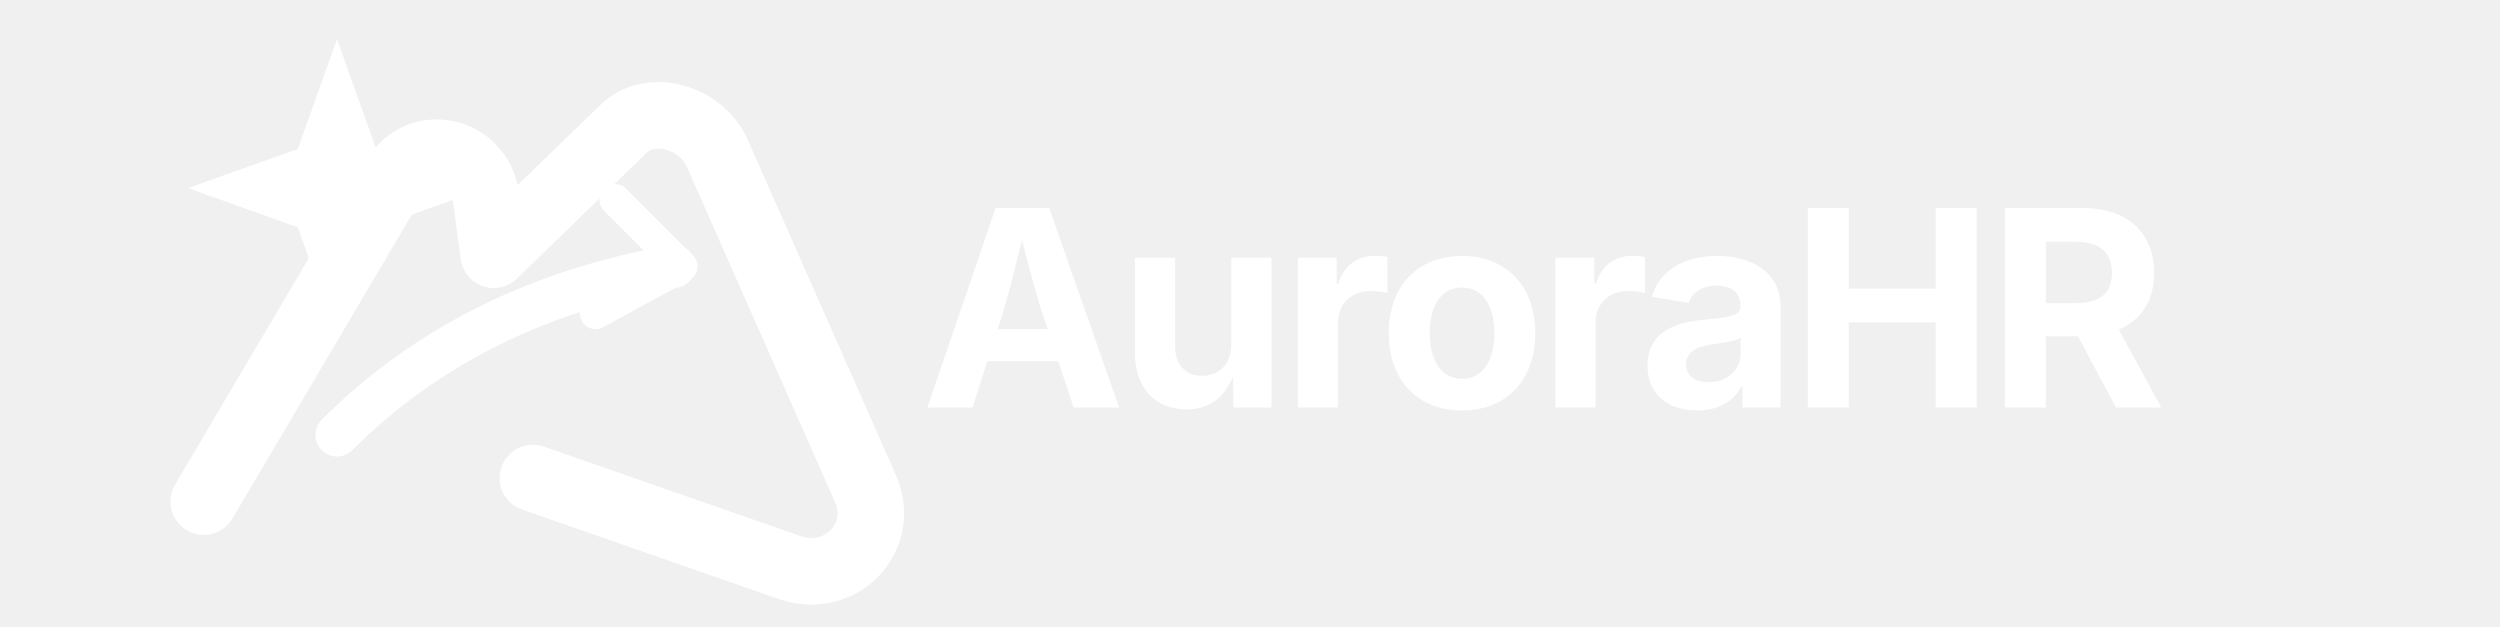
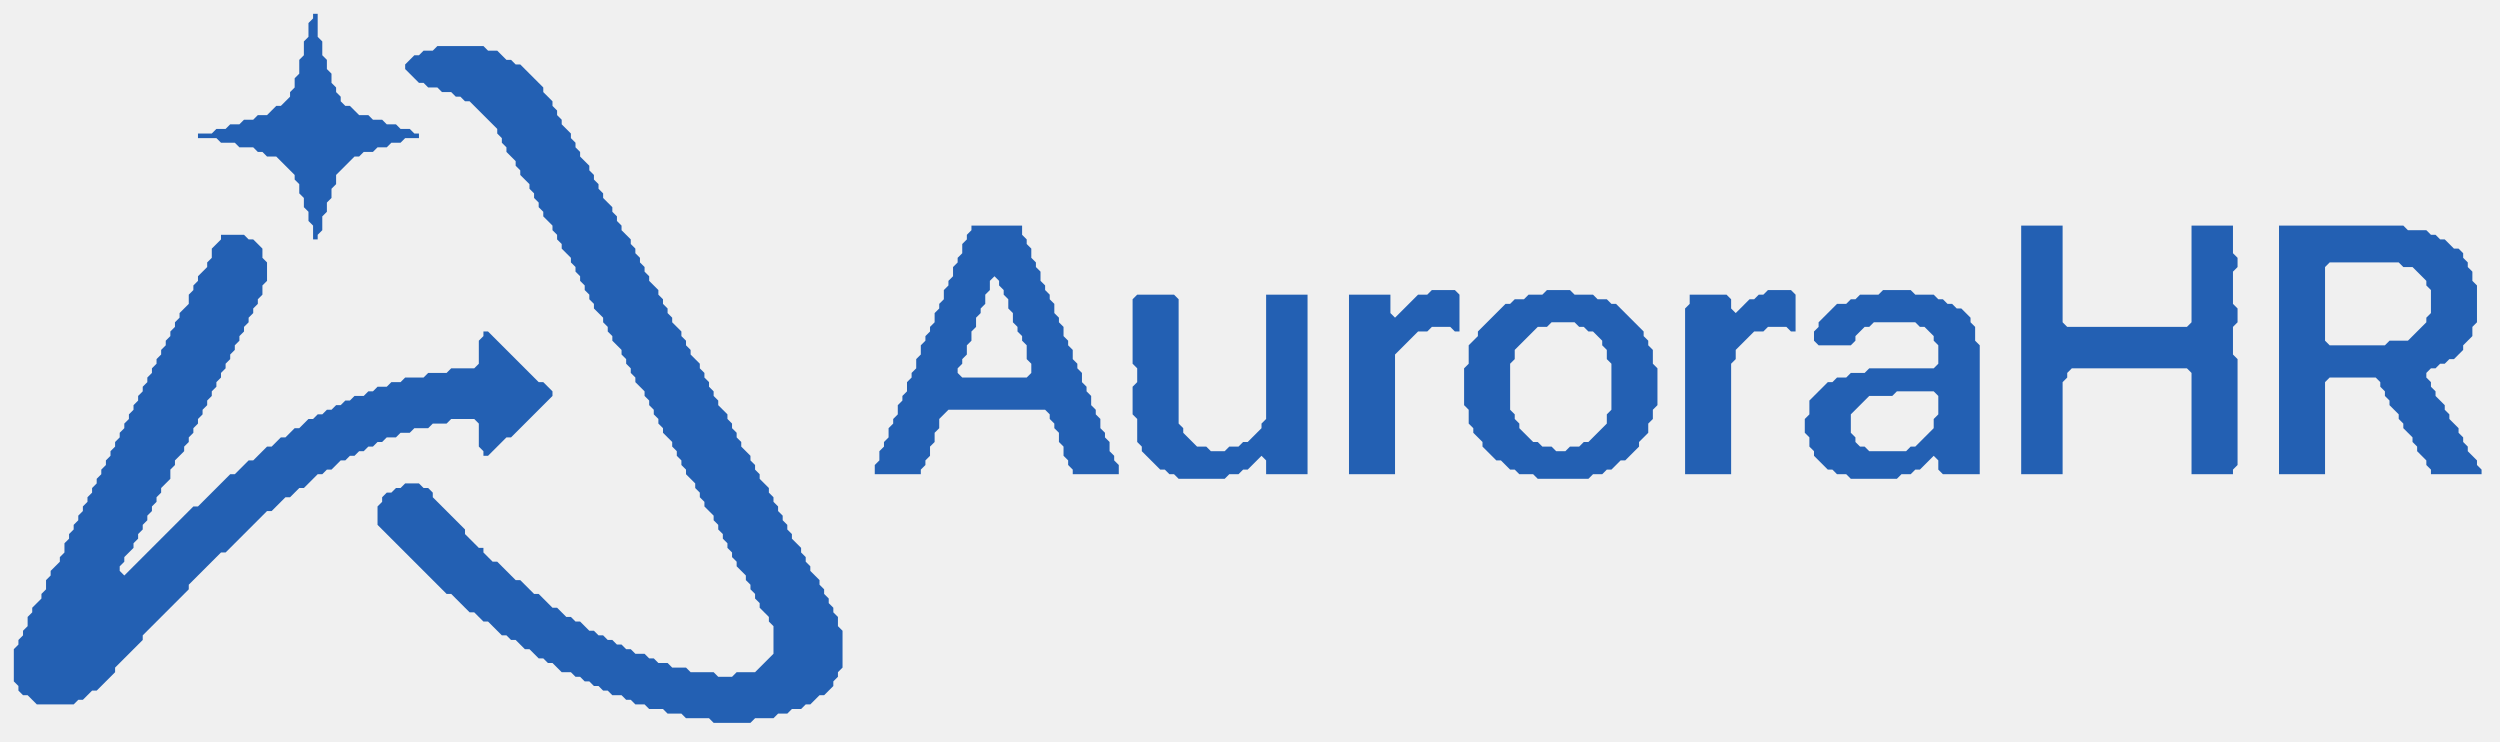
- <svg xmlns="http://www.w3.org/2000/svg" viewBox="0 0 638 160" role="img" aria-labelledby="title">
-   <g fill="none" stroke="#FFFFFF" stroke-linecap="round" stroke-linejoin="round">
-     <path d="M52 128 101 45c6-10 21-7 23 5l2 15 33-32c7-7 20-3 24 6l38 86c5 12-6 24-19 20l-66-23" stroke-width="17" />
-     <path d="M86 111c23-23 52-37 86-43" stroke-width="11" />
-     <path d="m157 51 17 17-22 12" stroke-width="8" />
+ <svg xmlns="http://www.w3.org/2000/svg" width="543" height="161" viewBox="45 15 543 161" fill="none">
+   <g fill="#2360B3" fill-rule="evenodd">
+     <path d="M 292.0 79.0 L 291.0 80.0 L 291.0 81.0 L 291.0 82.0 L 291.0 83.0 L 291.0 84.0 L 291.0 85.0 L 291.0 86.0 L 291.0 87.0 L 291.0 88.0 L 291.0 89.0 L 291.0 90.0 L 291.0 91.0 L 291.0 92.0 L 291.0 93.0 L 291.0 94.0 L 292.0 95.0 L 292.0 96.0 L 292.0 97.0 L 292.0 98.0 L 291.0 99.0 L 291.0 100.0 L 291.0 101.0 L 291.0 102.0 L 291.0 103.0 L 291.0 104.0 L 291.0 105.0 L 292.0 106.0 L 292.0 107.0 L 292.0 108.0 L 292.0 109.0 L 292.0 110.0 L 292.0 111.0 L 293.0 112.0 L 293.0 113.0 L 294.0 114.0 L 295.0 115.0 L 296.0 116.0 L 297.0 117.0 L 298.0 117.0 L 299.0 118.0 L 300.0 118.0 L 301.0 119.0 L 302.0 119.0 L 303.0 119.0 L 304.0 119.0 L 305.0 119.0 L 306.0 119.0 L 307.0 119.0 L 308.0 119.0 L 309.0 119.0 L 310.0 119.0 L 311.0 119.0 L 312.0 118.0 L 313.0 118.0 L 314.0 118.0 L 315.0 117.0 L 316.0 117.0 L 317.0 116.0 L 318.0 115.0 L 319.0 114.0 L 320.0 115.0 L 320.0 116.0 L 320.0 117.0 L 320.0 118.0 L 321.0 118.0 L 322.0 118.0 L 323.0 118.0 L 324.0 118.0 L 325.0 118.0 L 326.0 118.0 L 327.0 118.0 L 328.0 118.0 L 329.0 118.0 L 329.0 117.0 L 329.0 116.0 L 329.0 115.0 L 329.0 114.0 L 329.0 113.0 L 329.0 112.0 L 329.0 111.0 L 329.0 110.0 L 329.0 109.0 L 329.0 108.0 L 329.0 107.0 L 329.0 106.0 L 329.0 105.0 L 329.0 104.0 L 329.0 103.0 L 329.0 102.0 L 329.0 101.0 L 329.0 100.0 L 329.0 99.0 L 329.0 98.0 L 329.0 97.0 L 329.0 96.0 L 329.0 95.0 L 329.0 94.0 L 329.0 93.0 L 329.0 92.0 L 329.0 91.0 L 329.0 90.0 L 329.0 89.0 L 329.0 88.0 L 329.0 87.0 L 329.0 86.0 L 329.0 85.0 L 329.0 84.0 L 329.0 83.0 L 329.0 82.0 L 329.0 81.0 L 329.0 80.0 L 329.0 79.0 L 328.0 79.0 L 327.0 79.0 L 326.0 79.0 L 325.0 79.0 L 324.0 79.0 L 323.0 79.0 L 322.0 79.0 L 321.0 79.0 L 320.0 79.0 L 320.0 80.0 L 320.0 81.0 L 320.0 82.0 L 320.0 83.0 L 320.0 84.0 L 320.0 85.0 L 320.0 86.0 L 320.0 87.0 L 320.0 88.0 L 320.0 89.0 L 320.0 90.0 L 320.0 91.0 L 320.0 92.0 L 320.0 93.0 L 320.0 94.0 L 320.0 95.0 L 320.0 96.0 L 320.0 97.0 L 320.0 98.0 L 320.0 99.0 L 320.0 100.0 L 320.0 101.0 L 320.0 102.0 L 320.0 103.0 L 320.0 104.0 L 320.0 105.0 L 320.0 106.0 L 319.0 107.0 L 319.0 108.0 L 318.0 109.0 L 317.0 110.0 L 316.0 111.0 L 315.0 111.0 L 314.0 112.0 L 313.0 112.0 L 312.0 112.0 L 311.0 113.0 L 310.0 113.0 L 309.0 113.0 L 308.0 113.0 L 307.0 112.0 L 306.0 112.0 L 305.0 112.0 L 304.0 111.0 L 303.0 110.0 L 302.0 109.0 L 302.0 108.0 L 301.0 107.0 L 301.0 106.0 L 301.0 105.0 L 301.0 104.0 L 301.0 103.0 L 301.0 102.0 L 301.0 101.0 L 301.0 100.0 L 301.0 99.0 L 301.0 98.0 L 301.0 97.0 L 301.0 96.0 L 301.0 95.0 L 301.0 94.0 L 301.0 93.0 L 301.0 92.0 L 301.0 91.0 L 301.0 90.0 L 301.0 89.0 L 301.0 88.0 L 301.0 87.0 L 301.0 86.0 L 301.0 85.0 L 301.0 84.0 L 301.0 83.0 L 301.0 82.0 L 301.0 81.0 L 301.0 80.0 L 300.0 79.0 L 299.0 79.0 L 298.0 79.0 L 297.0 79.0 L 296.0 79.0 L 295.0 79.0 L 294.0 79.0 L 293.0 79.0 Z" />
+     <path d="M 454.0 78.0 L 453.0 79.0 L 452.0 79.0 L 451.0 79.0 L 450.0 79.0 L 449.0 79.0 L 448.0 80.0 L 447.0 80.0 L 446.0 81.0 L 445.0 81.0 L 444.0 81.0 L 443.0 82.0 L 442.0 83.0 L 441.0 84.0 L 440.0 85.0 L 440.0 86.0 L 439.0 87.0 L 439.0 88.0 L 439.0 89.0 L 440.0 90.0 L 441.0 90.0 L 442.0 90.0 L 443.0 90.0 L 444.0 90.0 L 445.0 90.0 L 446.0 90.0 L 447.0 90.0 L 448.0 89.0 L 448.0 88.0 L 449.0 87.0 L 450.0 86.0 L 451.0 86.0 L 452.0 85.0 L 453.0 85.0 L 454.0 85.0 L 455.0 85.0 L 456.0 85.0 L 457.0 85.0 L 458.0 85.0 L 459.0 85.0 L 460.0 85.0 L 461.0 85.0 L 462.0 86.0 L 463.0 86.0 L 464.0 87.0 L 465.0 88.0 L 465.0 89.0 L 466.0 90.0 L 466.0 91.0 L 466.0 92.0 L 466.0 93.0 L 466.0 94.0 L 465.0 95.0 L 464.0 95.0 L 463.0 95.0 L 462.0 95.0 L 461.0 95.0 L 460.0 95.0 L 459.0 95.0 L 458.0 95.0 L 457.0 95.0 L 456.0 95.0 L 455.0 95.0 L 454.0 95.0 L 453.0 95.0 L 452.0 95.0 L 451.0 95.0 L 450.0 96.0 L 449.0 96.0 L 448.0 96.0 L 447.0 96.0 L 446.0 97.0 L 445.0 97.0 L 444.0 97.0 L 443.0 98.0 L 442.0 98.0 L 441.0 99.0 L 440.0 100.0 L 439.0 101.0 L 438.0 102.0 L 438.0 103.0 L 438.0 104.0 L 438.0 105.0 L 437.0 106.0 L 437.0 107.0 L 437.0 108.0 L 437.0 109.0 L 438.0 110.0 L 438.0 111.0 L 438.0 112.0 L 439.0 113.0 L 439.0 114.0 L 440.0 115.0 L 441.0 116.0 L 442.0 117.0 L 443.0 117.0 L 444.0 118.0 L 445.0 118.0 L 446.0 118.0 L 447.0 119.0 L 448.0 119.0 L 449.0 119.0 L 450.0 119.0 L 451.0 119.0 L 452.0 119.0 L 453.0 119.0 L 454.0 119.0 L 455.0 119.0 L 456.0 119.0 L 457.0 119.0 L 458.0 118.0 L 459.0 118.0 L 460.0 118.0 L 461.0 117.0 L 462.0 117.0 L 463.0 116.0 L 464.0 115.0 L 465.0 114.0 L 466.0 115.0 L 466.0 116.0 L 466.0 117.0 L 467.0 118.0 L 468.0 118.0 L 469.0 118.0 L 470.0 118.0 L 471.0 118.0 L 472.0 118.0 L 473.0 118.0 L 474.0 118.0 L 475.0 118.0 L 475.0 117.0 L 475.0 116.0 L 475.0 115.0 L 475.0 114.0 L 475.0 113.0 L 475.0 112.0 L 475.0 111.0 L 475.0 110.0 L 475.0 109.0 L 475.0 108.0 L 475.0 107.0 L 475.0 106.0 L 475.0 105.0 L 475.0 104.0 L 475.0 103.0 L 475.0 102.0 L 475.0 101.0 L 475.0 100.0 L 475.0 99.0 L 475.0 98.0 L 475.0 97.0 L 475.0 96.0 L 475.0 95.0 L 475.0 94.0 L 475.0 93.0 L 475.0 92.0 L 475.0 91.0 L 475.0 90.0 L 474.0 89.0 L 474.0 88.0 L 474.0 87.0 L 474.0 86.0 L 473.0 85.0 L 473.0 84.0 L 472.0 83.0 L 471.0 82.0 L 470.0 82.0 L 469.0 81.0 L 468.0 81.0 L 467.0 80.0 L 466.0 80.0 L 465.0 79.0 L 464.0 79.0 L 463.0 79.0 L 462.0 79.0 L 461.0 79.0 L 460.0 78.0 L 459.0 78.0 L 458.0 78.0 L 457.0 78.0 L 456.0 78.0 L 455.0 78.0 Z M 456.0 101.0 L 457.0 100.0 L 458.0 100.0 L 459.0 100.0 L 460.0 100.0 L 461.0 100.0 L 462.0 100.0 L 463.0 100.0 L 464.0 100.0 L 465.0 100.0 L 466.0 101.0 L 466.0 102.0 L 466.0 103.0 L 466.0 104.0 L 466.0 105.0 L 465.0 106.0 L 465.0 107.0 L 465.0 108.0 L 464.0 109.0 L 463.0 110.0 L 462.0 111.0 L 461.0 112.0 L 460.0 112.0 L 459.0 113.0 L 458.0 113.0 L 457.0 113.0 L 456.0 113.0 L 455.0 113.0 L 454.0 113.0 L 453.0 113.0 L 452.0 113.0 L 451.0 113.0 L 450.0 112.0 L 449.0 112.0 L 448.0 111.0 L 448.0 110.0 L 447.0 109.0 L 447.0 108.0 L 447.0 107.0 L 447.0 106.0 L 447.0 105.0 L 448.0 104.0 L 449.0 103.0 L 450.0 102.0 L 451.0 101.0 L 452.0 101.0 L 453.0 101.0 L 454.0 101.0 L 455.0 101.0 Z" />
+     <path d="M 429.0 78.0 L 428.0 79.0 L 427.0 79.0 L 426.0 80.0 L 425.0 80.0 L 424.0 81.0 L 423.0 82.0 L 422.0 83.0 L 421.0 82.0 L 421.0 81.0 L 421.0 80.0 L 420.0 79.0 L 419.0 79.0 L 418.0 79.0 L 417.0 79.0 L 416.0 79.0 L 415.0 79.0 L 414.0 79.0 L 413.0 79.0 L 412.0 79.0 L 412.0 80.0 L 412.0 81.0 L 411.0 82.0 L 411.0 83.0 L 411.0 84.0 L 411.0 85.0 L 411.0 86.0 L 411.0 87.0 L 411.0 88.0 L 411.0 89.0 L 411.0 90.0 L 411.0 91.0 L 411.0 92.0 L 411.0 93.0 L 411.0 94.0 L 411.0 95.0 L 411.0 96.0 L 411.0 97.0 L 411.0 98.0 L 411.0 99.0 L 411.0 100.0 L 411.0 101.0 L 411.0 102.0 L 411.0 103.0 L 411.0 104.0 L 411.0 105.0 L 411.0 106.0 L 411.0 107.0 L 411.0 108.0 L 411.0 109.0 L 411.0 110.0 L 411.0 111.0 L 411.0 112.0 L 411.0 113.0 L 411.0 114.0 L 411.0 115.0 L 411.0 116.0 L 411.0 117.0 L 411.0 118.0 L 412.0 118.0 L 413.0 118.0 L 414.0 118.0 L 415.0 118.0 L 416.0 118.0 L 417.0 118.0 L 418.0 118.0 L 419.0 118.0 L 420.0 118.0 L 421.0 118.0 L 421.0 117.0 L 421.0 116.0 L 421.0 115.0 L 421.0 114.0 L 421.0 113.0 L 421.0 112.0 L 421.0 111.0 L 421.0 110.0 L 421.0 109.0 L 421.0 108.0 L 421.0 107.0 L 421.0 106.0 L 421.0 105.0 L 421.0 104.0 L 421.0 103.0 L 421.0 102.0 L 421.0 101.0 L 421.0 100.0 L 421.0 99.0 L 421.0 98.0 L 421.0 97.0 L 421.0 96.0 L 421.0 95.0 L 421.0 94.0 L 422.0 93.0 L 422.0 92.0 L 422.0 91.0 L 423.0 90.0 L 424.0 89.0 L 425.0 88.0 L 426.0 87.0 L 427.0 87.0 L 428.0 87.0 L 429.0 86.0 L 430.0 86.0 L 431.0 86.0 L 432.0 86.0 L 433.0 86.0 L 434.0 87.0 L 435.0 87.0 L 435.0 86.0 L 435.0 85.0 L 435.0 84.0 L 435.0 83.0 L 435.0 82.0 L 435.0 81.0 L 435.0 80.0 L 435.0 79.0 L 434.0 78.0 L 433.0 78.0 L 432.0 78.0 L 431.0 78.0 L 430.0 78.0 Z" />
+     <path d="M 381.0 78.0 L 380.0 79.0 L 379.0 79.0 L 378.0 79.0 L 377.0 79.0 L 376.0 80.0 L 375.0 80.0 L 374.0 80.0 L 373.0 81.0 L 372.0 81.0 L 371.0 82.0 L 370.0 83.0 L 369.0 84.0 L 368.0 85.0 L 367.0 86.0 L 366.0 87.0 L 366.0 88.0 L 365.0 89.0 L 364.0 90.0 L 364.0 91.0 L 364.0 92.0 L 364.0 93.0 L 364.0 94.0 L 363.0 95.0 L 363.0 96.0 L 363.0 97.0 L 363.0 98.0 L 363.0 99.0 L 363.0 100.0 L 363.0 101.0 L 363.0 102.0 L 363.0 103.0 L 364.0 104.0 L 364.0 105.0 L 364.0 106.0 L 364.0 107.0 L 365.0 108.0 L 365.0 109.0 L 366.0 110.0 L 367.0 111.0 L 367.0 112.0 L 368.0 113.0 L 369.0 114.0 L 370.0 115.0 L 371.0 115.0 L 372.0 116.0 L 373.0 117.0 L 374.0 117.0 L 375.0 118.0 L 376.0 118.0 L 377.0 118.0 L 378.0 118.0 L 379.0 119.0 L 380.0 119.0 L 381.0 119.0 L 382.0 119.0 L 383.0 119.0 L 384.0 119.0 L 385.0 119.0 L 386.0 119.0 L 387.0 119.0 L 388.0 119.0 L 389.0 119.0 L 390.0 119.0 L 391.0 118.0 L 392.0 118.0 L 393.0 118.0 L 394.0 117.0 L 395.0 117.0 L 396.0 116.0 L 397.0 115.0 L 398.0 115.0 L 399.0 114.0 L 400.0 113.0 L 401.0 112.0 L 401.0 111.0 L 402.0 110.0 L 403.0 109.0 L 403.0 108.0 L 403.0 107.0 L 404.0 106.0 L 404.0 105.0 L 404.0 104.0 L 405.0 103.0 L 405.0 102.0 L 405.0 101.0 L 405.0 100.0 L 405.0 99.0 L 405.0 98.0 L 405.0 97.0 L 405.0 96.0 L 405.0 95.0 L 404.0 94.0 L 404.0 93.0 L 404.0 92.0 L 404.0 91.0 L 403.0 90.0 L 403.0 89.0 L 402.0 88.0 L 402.0 87.0 L 401.0 86.0 L 400.0 85.0 L 399.0 84.0 L 398.0 83.0 L 397.0 82.0 L 396.0 81.0 L 395.0 81.0 L 394.0 80.0 L 393.0 80.0 L 392.0 80.0 L 391.0 79.0 L 390.0 79.0 L 389.0 79.0 L 388.0 79.0 L 387.0 79.0 L 386.0 78.0 L 385.0 78.0 L 384.0 78.0 L 383.0 78.0 L 382.0 78.0 Z M 381.0 86.0 L 382.0 85.0 L 383.0 85.0 L 384.0 85.0 L 385.0 85.0 L 386.0 85.0 L 387.0 85.0 L 388.0 86.0 L 389.0 86.0 L 390.0 87.0 L 391.0 87.0 L 392.0 88.0 L 393.0 89.0 L 393.0 90.0 L 394.0 91.0 L 394.0 92.0 L 394.0 93.0 L 395.0 94.0 L 395.0 95.0 L 395.0 96.0 L 395.0 97.0 L 395.0 98.0 L 395.0 99.0 L 395.0 100.0 L 395.0 101.0 L 395.0 102.0 L 395.0 103.0 L 395.0 104.0 L 394.0 105.0 L 394.0 106.0 L 394.0 107.0 L 393.0 108.0 L 392.0 109.0 L 391.0 110.0 L 390.0 111.0 L 389.0 111.0 L 388.0 112.0 L 387.0 112.0 L 386.0 112.0 L 385.0 113.0 L 384.0 113.0 L 383.0 113.0 L 382.0 112.0 L 381.0 112.0 L 380.0 112.0 L 379.0 111.0 L 378.0 111.0 L 377.0 110.0 L 376.0 109.0 L 375.0 108.0 L 375.0 107.0 L 374.0 106.0 L 374.0 105.0 L 373.0 104.0 L 373.0 103.0 L 373.0 102.0 L 373.0 101.0 L 373.0 100.0 L 373.0 99.0 L 373.0 98.0 L 373.0 97.0 L 373.0 96.0 L 373.0 95.0 L 373.0 94.0 L 374.0 93.0 L 374.0 92.0 L 374.0 91.0 L 375.0 90.0 L 376.0 89.0 L 377.0 88.0 L 378.0 87.0 L 379.0 86.0 L 380.0 86.0 Z" />
+     <path d="M 356.0 78.0 L 355.0 79.0 L 354.0 79.0 L 353.0 79.0 L 352.0 80.0 L 351.0 81.0 L 350.0 82.0 L 349.0 83.0 L 348.0 84.0 L 347.0 83.0 L 347.0 82.0 L 347.0 81.0 L 347.0 80.0 L 347.0 79.0 L 346.0 79.0 L 345.0 79.0 L 344.0 79.0 L 343.0 79.0 L 342.0 79.0 L 341.0 79.0 L 340.0 79.0 L 339.0 79.0 L 338.0 79.0 L 338.0 80.0 L 338.0 81.0 L 338.0 82.0 L 338.0 83.0 L 338.0 84.0 L 338.0 85.0 L 338.0 86.0 L 338.0 87.0 L 338.0 88.0 L 338.0 89.0 L 338.0 90.0 L 338.0 91.0 L 338.0 92.0 L 338.0 93.0 L 338.0 94.0 L 338.0 95.0 L 338.0 96.0 L 338.0 97.0 L 338.0 98.0 L 338.0 99.0 L 338.0 100.0 L 338.0 101.0 L 338.0 102.0 L 338.0 103.0 L 338.0 104.0 L 338.0 105.0 L 338.0 106.0 L 338.0 107.0 L 338.0 108.0 L 338.0 109.0 L 338.0 110.0 L 338.0 111.0 L 338.0 112.0 L 338.0 113.0 L 338.0 114.0 L 338.0 115.0 L 338.0 116.0 L 338.0 117.0 L 338.0 118.0 L 339.0 118.0 L 340.0 118.0 L 341.0 118.0 L 342.0 118.0 L 343.0 118.0 L 344.0 118.0 L 345.0 118.0 L 346.0 118.0 L 347.0 118.0 L 348.0 118.0 L 348.0 117.0 L 348.0 116.0 L 348.0 115.0 L 348.0 114.0 L 348.0 113.0 L 348.0 112.0 L 348.0 111.0 L 348.0 110.0 L 348.0 109.0 L 348.0 108.0 L 348.0 107.0 L 348.0 106.0 L 348.0 105.0 L 348.0 104.0 L 348.0 103.0 L 348.0 102.0 L 348.0 101.0 L 348.0 100.0 L 348.0 99.0 L 348.0 98.0 L 348.0 97.0 L 348.0 96.0 L 348.0 95.0 L 348.0 94.0 L 348.0 93.0 L 348.0 92.0 L 349.0 91.0 L 350.0 90.0 L 351.0 89.0 L 352.0 88.0 L 353.0 87.0 L 354.0 87.0 L 355.0 87.0 L 356.0 86.0 L 357.0 86.0 L 358.0 86.0 L 359.0 86.0 L 360.0 86.0 L 361.0 87.0 L 362.0 87.0 L 362.0 86.0 L 362.0 85.0 L 362.0 84.0 L 362.0 83.0 L 362.0 82.0 L 362.0 81.0 L 362.0 80.0 L 362.0 79.0 L 361.0 78.0 L 360.0 78.0 L 359.0 78.0 L 358.0 78.0 L 357.0 78.0 Z" />
+     <path d="M 93.0 66.0 L 93.0 67.0 L 92.0 68.0 L 91.0 69.0 L 91.0 70.0 L 91.0 71.0 L 90.0 72.0 L 90.0 73.0 L 89.0 74.0 L 88.0 75.0 L 88.0 76.0 L 87.0 77.0 L 87.0 78.0 L 86.0 79.0 L 86.0 80.0 L 86.0 81.0 L 85.0 82.0 L 84.0 83.0 L 84.0 84.0 L 83.0 85.0 L 83.0 86.0 L 82.0 87.0 L 82.0 88.0 L 81.0 89.0 L 81.0 90.0 L 80.0 91.0 L 80.0 92.0 L 79.0 93.0 L 79.0 94.0 L 78.0 95.0 L 78.0 96.0 L 77.0 97.0 L 77.0 98.0 L 76.0 99.0 L 76.0 100.0 L 75.0 101.0 L 75.0 102.0 L 74.0 103.0 L 74.0 104.0 L 73.0 105.0 L 73.0 106.0 L 72.0 107.0 L 72.0 108.0 L 71.0 109.0 L 71.0 110.0 L 70.0 111.0 L 70.0 112.0 L 69.0 113.0 L 69.0 114.0 L 68.0 115.0 L 68.0 116.0 L 67.0 117.0 L 67.0 118.0 L 66.0 119.0 L 66.0 120.0 L 65.0 121.0 L 65.0 122.0 L 64.0 123.0 L 64.0 124.0 L 63.0 125.0 L 63.0 126.0 L 62.0 127.0 L 62.0 128.0 L 61.0 129.0 L 61.0 130.0 L 60.0 131.0 L 60.0 132.0 L 59.0 133.0 L 59.0 134.0 L 59.0 135.0 L 58.0 136.0 L 58.0 137.0 L 57.0 138.0 L 56.0 139.0 L 56.0 140.0 L 55.0 141.0 L 55.0 142.0 L 55.0 143.0 L 54.0 144.0 L 54.0 145.0 L 53.0 146.0 L 52.0 147.0 L 52.0 148.0 L 51.0 149.0 L 51.0 150.0 L 51.0 151.0 L 50.0 152.0 L 50.0 153.0 L 49.0 154.0 L 49.0 155.0 L 48.0 156.0 L 48.0 157.0 L 48.0 158.0 L 48.0 159.0 L 48.0 160.0 L 48.0 161.0 L 48.0 162.0 L 48.0 163.0 L 49.0 164.0 L 49.0 165.0 L 50.0 166.0 L 51.0 166.0 L 52.0 167.0 L 53.0 168.0 L 54.0 168.0 L 55.0 168.0 L 56.0 168.0 L 57.0 168.0 L 58.0 168.0 L 59.0 168.0 L 60.0 168.0 L 61.0 168.0 L 62.0 167.0 L 63.0 167.0 L 64.0 166.0 L 65.0 165.0 L 66.0 165.0 L 67.0 164.0 L 68.0 163.0 L 69.0 162.0 L 70.0 161.0 L 70.0 160.0 L 71.0 159.0 L 72.0 158.0 L 73.0 157.0 L 74.0 156.0 L 75.0 155.0 L 76.0 154.0 L 76.0 153.0 L 77.0 152.0 L 78.0 151.0 L 79.0 150.0 L 80.0 149.0 L 81.0 148.0 L 82.0 147.0 L 83.0 146.0 L 84.0 145.0 L 85.0 144.0 L 86.0 143.0 L 86.0 142.0 L 87.0 141.0 L 88.0 140.0 L 89.0 139.0 L 90.0 138.0 L 91.0 137.0 L 92.0 136.0 L 93.0 135.0 L 94.0 135.0 L 95.0 134.0 L 96.0 133.0 L 97.0 132.0 L 98.0 131.0 L 99.0 130.0 L 100.0 129.0 L 101.0 128.0 L 102.0 127.0 L 103.0 126.0 L 104.0 126.0 L 105.0 125.0 L 106.0 124.0 L 107.0 123.0 L 108.0 123.0 L 109.0 122.0 L 110.0 121.0 L 111.0 121.0 L 112.0 120.0 L 113.0 119.0 L 114.0 118.0 L 115.0 118.0 L 116.0 117.0 L 117.0 117.0 L 118.0 116.0 L 119.0 115.0 L 120.0 115.0 L 121.0 114.0 L 122.0 114.0 L 123.0 113.0 L 124.0 113.0 L 125.0 112.0 L 126.0 112.0 L 127.0 111.0 L 128.0 111.0 L 129.0 110.0 L 130.0 110.0 L 131.0 110.0 L 132.0 109.0 L 133.0 109.0 L 134.0 109.0 L 135.0 108.0 L 136.0 108.0 L 137.0 108.0 L 138.0 108.0 L 139.0 107.0 L 140.0 107.0 L 141.0 107.0 L 142.0 107.0 L 143.0 106.0 L 144.0 106.0 L 145.0 106.0 L 146.0 106.0 L 147.0 106.0 L 148.0 106.0 L 149.0 107.0 L 149.0 108.0 L 149.0 109.0 L 149.0 110.0 L 149.0 111.0 L 149.0 112.0 L 150.0 113.0 L 150.0 114.0 L 151.0 114.0 L 152.0 113.0 L 153.0 112.0 L 154.0 111.0 L 155.0 110.0 L 156.0 110.0 L 157.0 109.0 L 158.0 108.0 L 159.0 107.0 L 160.0 106.0 L 161.0 105.0 L 162.0 104.0 L 163.0 103.0 L 164.0 102.0 L 165.0 101.0 L 165.0 100.0 L 164.0 99.0 L 163.0 98.0 L 162.0 98.0 L 161.0 97.0 L 160.0 96.0 L 159.0 95.0 L 158.0 94.0 L 157.0 93.0 L 156.0 92.0 L 155.0 91.0 L 154.0 90.0 L 153.0 89.0 L 152.0 88.0 L 151.0 87.0 L 150.0 87.0 L 150.0 88.0 L 149.0 89.0 L 149.0 90.0 L 149.0 91.0 L 149.0 92.0 L 149.0 93.0 L 149.0 94.0 L 148.0 95.0 L 147.0 95.0 L 146.0 95.0 L 145.0 95.0 L 144.0 95.0 L 143.0 95.0 L 142.0 96.0 L 141.0 96.0 L 140.0 96.0 L 139.0 96.0 L 138.0 96.0 L 137.0 97.0 L 136.0 97.0 L 135.0 97.0 L 134.0 97.0 L 133.0 97.0 L 132.0 98.0 L 131.0 98.0 L 130.0 98.0 L 129.0 99.0 L 128.0 99.0 L 127.0 99.0 L 126.0 100.0 L 125.0 100.0 L 124.0 101.0 L 123.0 101.0 L 122.0 101.0 L 121.0 102.0 L 120.0 102.0 L 119.0 103.0 L 118.0 103.0 L 117.0 104.0 L 116.0 104.0 L 115.0 105.0 L 114.0 105.0 L 113.0 106.0 L 112.0 106.0 L 111.0 107.0 L 110.0 108.0 L 109.0 108.0 L 108.0 109.0 L 107.0 110.0 L 106.0 110.0 L 105.0 111.0 L 104.0 112.0 L 103.0 112.0 L 102.0 113.0 L 101.0 114.0 L 100.0 115.0 L 99.0 115.0 L 98.0 116.0 L 97.0 117.0 L 96.0 118.0 L 95.0 118.0 L 94.0 119.0 L 93.0 120.0 L 92.0 121.0 L 91.0 122.0 L 90.0 123.0 L 89.0 124.0 L 88.0 125.0 L 87.0 125.0 L 86.0 126.0 L 85.0 127.0 L 84.0 128.0 L 83.0 129.0 L 82.0 130.0 L 81.0 131.0 L 80.0 132.0 L 79.0 133.0 L 78.0 134.0 L 77.0 135.0 L 76.0 136.0 L 75.0 137.0 L 74.0 138.0 L 73.0 139.0 L 72.0 140.0 L 71.0 139.0 L 71.0 138.0 L 72.0 137.0 L 72.0 136.0 L 73.0 135.0 L 74.0 134.0 L 74.0 133.0 L 75.0 132.0 L 75.0 131.0 L 76.0 130.0 L 76.0 129.0 L 77.0 128.0 L 77.0 127.0 L 78.0 126.0 L 78.0 125.0 L 79.0 124.0 L 79.0 123.0 L 80.0 122.0 L 80.0 121.0 L 81.0 120.0 L 82.0 119.0 L 82.0 118.0 L 82.0 117.0 L 83.0 116.0 L 83.0 115.0 L 84.0 114.0 L 85.0 113.0 L 85.0 112.0 L 86.0 111.0 L 86.0 110.0 L 87.0 109.0 L 87.0 108.0 L 88.0 107.0 L 88.0 106.0 L 89.0 105.0 L 89.0 104.0 L 90.0 103.0 L 90.0 102.0 L 91.0 101.0 L 91.0 100.0 L 92.0 99.0 L 92.0 98.0 L 93.0 97.0 L 93.0 96.0 L 94.0 95.0 L 94.0 94.0 L 95.0 93.0 L 95.0 92.0 L 96.0 91.0 L 96.0 90.0 L 97.0 89.0 L 97.0 88.0 L 98.0 87.0 L 98.0 86.0 L 99.0 85.0 L 99.0 84.0 L 100.0 83.0 L 100.0 82.0 L 101.0 81.0 L 101.0 80.0 L 102.0 79.0 L 102.0 78.0 L 102.0 77.0 L 103.0 76.0 L 103.0 75.0 L 103.0 74.0 L 103.0 73.0 L 103.0 72.0 L 102.0 71.0 L 102.0 70.0 L 102.0 69.0 L 101.0 68.0 L 100.0 67.0 L 99.0 67.0 L 98.0 66.0 L 97.0 66.0 L 96.0 66.0 L 95.0 66.0 L 94.0 66.0 Z" />
+     <path d="M 540.0 64.0 L 540.0 65.0 L 540.0 66.0 L 540.0 67.0 L 540.0 68.0 L 540.0 69.0 L 540.0 70.0 L 540.0 71.0 L 540.0 72.0 L 540.0 73.0 L 540.0 74.0 L 540.0 75.0 L 540.0 76.0 L 540.0 77.0 L 540.0 78.0 L 540.0 79.0 L 540.0 80.0 L 540.0 81.0 L 540.0 82.0 L 540.0 83.0 L 540.0 84.0 L 540.0 85.0 L 540.0 86.0 L 540.0 87.0 L 540.0 88.0 L 540.0 89.0 L 540.0 90.0 L 540.0 91.0 L 540.0 92.0 L 540.0 93.0 L 540.0 94.0 L 540.0 95.0 L 540.0 96.0 L 540.0 97.0 L 540.0 98.0 L 540.0 99.0 L 540.0 100.0 L 540.0 101.0 L 540.0 102.0 L 540.0 103.0 L 540.0 104.0 L 540.0 105.0 L 540.0 106.0 L 540.0 107.0 L 540.0 108.0 L 540.0 109.0 L 540.0 110.0 L 540.0 111.0 L 540.0 112.0 L 540.0 113.0 L 540.0 114.0 L 540.0 115.0 L 540.0 116.0 L 540.0 117.0 L 540.0 118.0 L 541.0 118.0 L 542.0 118.0 L 543.0 118.0 L 544.0 118.0 L 545.0 118.0 L 546.0 118.0 L 547.0 118.0 L 548.0 118.0 L 549.0 118.0 L 550.0 118.0 L 550.0 117.0 L 550.0 116.0 L 550.0 115.0 L 550.0 114.0 L 550.0 113.0 L 550.0 112.0 L 550.0 111.0 L 550.0 110.0 L 550.0 109.0 L 550.0 108.0 L 550.0 107.0 L 550.0 106.0 L 550.0 105.0 L 550.0 104.0 L 550.0 103.0 L 550.0 102.0 L 550.0 101.0 L 550.0 100.0 L 550.0 99.0 L 550.0 98.0 L 551.0 97.0 L 552.0 97.0 L 553.0 97.0 L 554.0 97.0 L 555.0 97.0 L 556.0 97.0 L 557.0 97.0 L 558.0 97.0 L 559.0 97.0 L 560.0 97.0 L 561.0 97.0 L 562.0 98.0 L 562.0 99.0 L 563.0 100.0 L 563.0 101.0 L 564.0 102.0 L 564.0 103.0 L 565.0 104.0 L 566.0 105.0 L 566.0 106.0 L 567.0 107.0 L 567.0 108.0 L 568.0 109.0 L 569.0 110.0 L 569.0 111.0 L 570.0 112.0 L 570.0 113.0 L 571.0 114.0 L 572.0 115.0 L 572.0 116.0 L 573.0 117.0 L 573.0 118.0 L 574.0 118.0 L 575.0 118.0 L 576.0 118.0 L 577.0 118.0 L 578.0 118.0 L 579.0 118.0 L 580.0 118.0 L 581.0 118.0 L 582.0 118.0 L 583.0 118.0 L 584.0 118.0 L 584.0 117.0 L 583.0 116.0 L 583.0 115.0 L 582.0 114.0 L 581.0 113.0 L 581.0 112.0 L 580.0 111.0 L 580.0 110.0 L 579.0 109.0 L 579.0 108.0 L 578.0 107.0 L 577.0 106.0 L 577.0 105.0 L 576.0 104.0 L 576.0 103.0 L 575.0 102.0 L 574.0 101.0 L 574.0 100.0 L 573.0 99.0 L 573.0 98.0 L 572.0 97.0 L 572.0 96.0 L 573.0 95.0 L 574.0 95.0 L 575.0 94.0 L 576.0 94.0 L 577.0 93.0 L 578.0 93.0 L 579.0 92.0 L 580.0 91.0 L 580.0 90.0 L 581.0 89.0 L 582.0 88.0 L 582.0 87.0 L 582.0 86.0 L 583.0 85.0 L 583.0 84.0 L 583.0 83.0 L 583.0 82.0 L 583.0 81.0 L 583.0 80.0 L 583.0 79.0 L 583.0 78.0 L 583.0 77.0 L 582.0 76.0 L 582.0 75.0 L 582.0 74.0 L 581.0 73.0 L 581.0 72.0 L 580.0 71.0 L 580.0 70.0 L 579.0 69.0 L 578.0 69.0 L 577.0 68.0 L 576.0 67.0 L 575.0 67.0 L 574.0 66.0 L 573.0 66.0 L 572.0 65.0 L 571.0 65.0 L 570.0 65.0 L 569.0 65.0 L 568.0 65.0 L 567.0 64.0 L 566.0 64.0 L 565.0 64.0 L 564.0 64.0 L 563.0 64.0 L 562.0 64.0 L 561.0 64.0 L 560.0 64.0 L 559.0 64.0 L 558.0 64.0 L 557.0 64.0 L 556.0 64.0 L 555.0 64.0 L 554.0 64.0 L 553.0 64.0 L 552.0 64.0 L 551.0 64.0 L 550.0 64.0 L 549.0 64.0 L 548.0 64.0 L 547.0 64.0 L 546.0 64.0 L 545.0 64.0 L 544.0 64.0 L 543.0 64.0 L 542.0 64.0 L 541.0 64.0 Z M 550.0 73.0 L 551.0 72.0 L 552.0 72.0 L 553.0 72.0 L 554.0 72.0 L 555.0 72.0 L 556.0 72.0 L 557.0 72.0 L 558.0 72.0 L 559.0 72.0 L 560.0 72.0 L 561.0 72.0 L 562.0 72.0 L 563.0 72.0 L 564.0 72.0 L 565.0 72.0 L 566.0 72.0 L 567.0 73.0 L 568.0 73.0 L 569.0 73.0 L 570.0 74.0 L 571.0 75.0 L 572.0 76.0 L 572.0 77.0 L 573.0 78.0 L 573.0 79.0 L 573.0 80.0 L 573.0 81.0 L 573.0 82.0 L 573.0 83.0 L 572.0 84.0 L 572.0 85.0 L 571.0 86.0 L 570.0 87.0 L 569.0 88.0 L 568.0 89.0 L 567.0 89.0 L 566.0 89.0 L 565.0 89.0 L 564.0 89.0 L 563.0 90.0 L 562.0 90.0 L 561.0 90.0 L 560.0 90.0 L 559.0 90.0 L 558.0 90.0 L 557.0 90.0 L 556.0 90.0 L 555.0 90.0 L 554.0 90.0 L 553.0 90.0 L 552.0 90.0 L 551.0 90.0 L 550.0 89.0 L 550.0 88.0 L 550.0 87.0 L 550.0 86.0 L 550.0 85.0 L 550.0 84.0 L 550.0 83.0 L 550.0 82.0 L 550.0 81.0 L 550.0 80.0 L 550.0 79.0 L 550.0 78.0 L 550.0 77.0 L 550.0 76.0 L 550.0 75.0 L 550.0 74.0 Z" />
+     <path d="M 484.0 64.0 L 484.0 65.0 L 484.0 66.0 L 484.0 67.0 L 484.0 68.0 L 484.0 69.0 L 484.0 70.0 L 484.0 71.0 L 484.0 72.0 L 484.0 73.0 L 484.0 74.0 L 484.0 75.0 L 484.0 76.0 L 484.0 77.0 L 484.0 78.0 L 484.0 79.0 L 484.0 80.0 L 484.0 81.0 L 484.0 82.0 L 484.0 83.0 L 484.0 84.0 L 484.0 85.0 L 484.0 86.0 L 484.0 87.0 L 484.0 88.0 L 484.0 89.0 L 484.0 90.0 L 484.0 91.0 L 484.0 92.0 L 484.0 93.0 L 484.0 94.0 L 484.0 95.0 L 484.0 96.0 L 484.0 97.0 L 484.0 98.0 L 484.0 99.0 L 484.0 100.0 L 484.0 101.0 L 484.0 102.0 L 484.0 103.0 L 484.0 104.0 L 484.0 105.0 L 484.0 106.0 L 484.0 107.0 L 484.0 108.0 L 484.0 109.0 L 484.0 110.0 L 484.0 111.0 L 484.0 112.0 L 484.0 113.0 L 484.0 114.0 L 484.0 115.0 L 484.0 116.0 L 484.0 117.0 L 484.0 118.0 L 485.0 118.0 L 486.0 118.0 L 487.0 118.0 L 488.0 118.0 L 489.0 118.0 L 490.0 118.0 L 491.0 118.0 L 492.0 118.0 L 493.0 118.0 L 493.0 117.0 L 493.0 116.0 L 493.0 115.0 L 493.0 114.0 L 493.0 113.0 L 493.0 112.0 L 493.0 111.0 L 493.0 110.0 L 493.0 109.0 L 493.0 108.0 L 493.0 107.0 L 493.0 106.0 L 493.0 105.0 L 493.0 104.0 L 493.0 103.0 L 493.0 102.0 L 493.0 101.0 L 493.0 100.0 L 493.0 99.0 L 493.0 98.0 L 494.0 97.0 L 494.0 96.0 L 495.0 95.0 L 496.0 95.0 L 497.0 95.0 L 498.0 95.0 L 499.0 95.0 L 500.0 95.0 L 501.0 95.0 L 502.0 95.0 L 503.0 95.0 L 504.0 95.0 L 505.0 95.0 L 506.0 95.0 L 507.0 95.0 L 508.0 95.0 L 509.0 95.0 L 510.0 95.0 L 511.0 95.0 L 512.0 95.0 L 513.0 95.0 L 514.0 95.0 L 515.0 95.0 L 516.0 95.0 L 517.0 95.0 L 518.0 95.0 L 519.0 95.0 L 520.0 95.0 L 521.0 96.0 L 521.0 97.0 L 521.0 98.0 L 521.0 99.0 L 521.0 100.0 L 521.0 101.0 L 521.0 102.0 L 521.0 103.0 L 521.0 104.0 L 521.0 105.0 L 521.0 106.0 L 521.0 107.0 L 521.0 108.0 L 521.0 109.0 L 521.0 110.0 L 521.0 111.0 L 521.0 112.0 L 521.0 113.0 L 521.0 114.0 L 521.0 115.0 L 521.0 116.0 L 521.0 117.0 L 521.0 118.0 L 522.0 118.0 L 523.0 118.0 L 524.0 118.0 L 525.0 118.0 L 526.0 118.0 L 527.0 118.0 L 528.0 118.0 L 529.0 118.0 L 530.0 118.0 L 530.0 117.0 L 531.0 116.0 L 531.0 115.0 L 531.0 114.0 L 531.0 113.0 L 531.0 112.0 L 531.0 111.0 L 531.0 110.0 L 531.0 109.0 L 531.0 108.0 L 531.0 107.0 L 531.0 106.0 L 531.0 105.0 L 531.0 104.0 L 531.0 103.0 L 531.0 102.0 L 531.0 101.0 L 531.0 100.0 L 531.0 99.0 L 531.0 98.0 L 531.0 97.0 L 531.0 96.0 L 531.0 95.0 L 531.0 94.0 L 531.0 93.0 L 530.0 92.0 L 530.0 91.0 L 530.0 90.0 L 530.0 89.0 L 530.0 88.0 L 530.0 87.0 L 530.0 86.0 L 531.0 85.0 L 531.0 84.0 L 531.0 83.0 L 531.0 82.0 L 530.0 81.0 L 530.0 80.0 L 530.0 79.0 L 530.0 78.0 L 530.0 77.0 L 530.0 76.0 L 530.0 75.0 L 530.0 74.0 L 531.0 73.0 L 531.0 72.0 L 531.0 71.0 L 530.0 70.0 L 530.0 69.0 L 530.0 68.0 L 530.0 67.0 L 530.0 66.0 L 530.0 65.0 L 530.0 64.0 L 529.0 64.0 L 528.0 64.0 L 527.0 64.0 L 526.0 64.0 L 525.0 64.0 L 524.0 64.0 L 523.0 64.0 L 522.0 64.0 L 521.0 64.0 L 521.0 65.0 L 521.0 66.0 L 521.0 67.0 L 521.0 68.0 L 521.0 69.0 L 521.0 70.0 L 521.0 71.0 L 521.0 72.0 L 521.0 73.0 L 521.0 74.0 L 521.0 75.0 L 521.0 76.0 L 521.0 77.0 L 521.0 78.0 L 521.0 79.0 L 521.0 80.0 L 521.0 81.0 L 521.0 82.0 L 521.0 83.0 L 521.0 84.0 L 521.0 85.0 L 520.0 86.0 L 519.0 86.0 L 518.0 86.0 L 517.0 86.0 L 516.0 86.0 L 515.0 86.0 L 514.0 86.0 L 513.0 86.0 L 512.0 86.0 L 511.0 86.0 L 510.0 86.0 L 509.0 86.0 L 508.0 86.0 L 507.0 86.0 L 506.0 86.0 L 505.0 86.0 L 504.0 86.0 L 503.0 86.0 L 502.0 86.0 L 501.0 86.0 L 500.0 86.0 L 499.0 86.0 L 498.0 86.0 L 497.0 86.0 L 496.0 86.0 L 495.0 86.0 L 494.0 86.0 L 493.0 85.0 L 493.0 84.0 L 493.0 83.0 L 493.0 82.0 L 493.0 81.0 L 493.0 80.0 L 493.0 79.0 L 493.0 78.0 L 493.0 77.0 L 493.0 76.0 L 493.0 75.0 L 493.0 74.0 L 493.0 73.0 L 493.0 72.0 L 493.0 71.0 L 493.0 70.0 L 493.0 69.0 L 493.0 68.0 L 493.0 67.0 L 493.0 66.0 L 493.0 65.0 L 493.0 64.0 L 492.0 64.0 L 491.0 64.0 L 490.0 64.0 L 489.0 64.0 L 488.0 64.0 L 487.0 64.0 L 486.0 64.0 L 485.0 64.0 Z" />
+     <path d="M 256.0 64.0 L 256.0 65.0 L 255.0 66.0 L 255.0 67.0 L 254.0 68.0 L 254.0 69.0 L 254.0 70.0 L 253.0 71.0 L 253.0 72.0 L 252.0 73.0 L 252.0 74.0 L 252.0 75.0 L 251.0 76.0 L 251.0 77.0 L 250.0 78.0 L 250.0 79.0 L 250.0 80.0 L 249.0 81.0 L 249.0 82.0 L 248.0 83.0 L 248.0 84.0 L 248.0 85.0 L 247.0 86.0 L 247.0 87.0 L 246.0 88.0 L 246.0 89.0 L 245.0 90.0 L 245.0 91.0 L 245.0 92.0 L 244.0 93.0 L 244.0 94.0 L 244.0 95.0 L 243.0 96.0 L 243.0 97.0 L 242.0 98.0 L 242.0 99.0 L 242.0 100.0 L 241.0 101.0 L 241.0 102.0 L 240.0 103.0 L 240.0 104.0 L 240.0 105.0 L 239.0 106.0 L 239.0 107.0 L 238.0 108.0 L 238.0 109.0 L 238.0 110.0 L 237.0 111.0 L 237.0 112.0 L 236.0 113.0 L 236.0 114.0 L 236.0 115.0 L 235.0 116.0 L 235.0 117.0 L 235.0 118.0 L 236.0 118.0 L 237.0 118.0 L 238.0 118.0 L 239.0 118.0 L 240.0 118.0 L 241.0 118.0 L 242.0 118.0 L 243.0 118.0 L 244.0 118.0 L 245.0 118.0 L 245.0 117.0 L 246.0 116.0 L 246.0 115.0 L 247.0 114.0 L 247.0 113.0 L 247.0 112.0 L 248.0 111.0 L 248.0 110.0 L 248.0 109.0 L 249.0 108.0 L 249.0 107.0 L 249.0 106.0 L 250.0 105.0 L 251.0 104.0 L 252.0 104.0 L 253.0 104.0 L 254.0 104.0 L 255.0 104.0 L 256.0 104.0 L 257.0 104.0 L 258.0 104.0 L 259.0 104.0 L 260.0 104.0 L 261.0 104.0 L 262.0 104.0 L 263.0 104.0 L 264.0 104.0 L 265.0 104.0 L 266.0 104.0 L 267.0 104.0 L 268.0 104.0 L 269.0 104.0 L 270.0 104.0 L 271.0 104.0 L 272.0 104.0 L 273.0 105.0 L 273.0 106.0 L 274.0 107.0 L 274.0 108.0 L 275.0 109.0 L 275.0 110.0 L 275.0 111.0 L 276.0 112.0 L 276.0 113.0 L 276.0 114.0 L 277.0 115.0 L 277.0 116.0 L 278.0 117.0 L 278.0 118.0 L 279.0 118.0 L 280.0 118.0 L 281.0 118.0 L 282.0 118.0 L 283.0 118.0 L 284.0 118.0 L 285.0 118.0 L 286.0 118.0 L 287.0 118.0 L 288.0 118.0 L 288.0 117.0 L 288.0 116.0 L 287.0 115.0 L 287.0 114.0 L 286.0 113.0 L 286.0 112.0 L 286.0 111.0 L 285.0 110.0 L 285.0 109.0 L 284.0 108.0 L 284.0 107.0 L 284.0 106.0 L 283.0 105.0 L 283.0 104.0 L 282.0 103.0 L 282.0 102.0 L 282.0 101.0 L 281.0 100.0 L 281.0 99.0 L 280.0 98.0 L 280.0 97.0 L 280.0 96.0 L 279.0 95.0 L 279.0 94.0 L 278.0 93.0 L 278.0 92.0 L 278.0 91.0 L 277.0 90.0 L 277.0 89.0 L 276.0 88.0 L 276.0 87.0 L 276.0 86.0 L 275.0 85.0 L 275.0 84.0 L 274.0 83.0 L 274.0 82.0 L 274.0 81.0 L 273.0 80.0 L 273.0 79.0 L 272.0 78.0 L 272.0 77.0 L 271.0 76.0 L 271.0 75.0 L 271.0 74.0 L 270.0 73.0 L 270.0 72.0 L 269.0 71.0 L 269.0 70.0 L 269.0 69.0 L 268.0 68.0 L 268.0 67.0 L 267.0 66.0 L 267.0 65.0 L 267.0 64.0 L 266.0 64.0 L 265.0 64.0 L 264.0 64.0 L 263.0 64.0 L 262.0 64.0 L 261.0 64.0 L 260.0 64.0 L 259.0 64.0 L 258.0 64.0 L 257.0 64.0 Z M 260.0 76.0 L 261.0 75.0 L 262.0 76.0 L 262.0 77.0 L 263.0 78.0 L 263.0 79.0 L 264.0 80.0 L 264.0 81.0 L 264.0 82.0 L 265.0 83.0 L 265.0 84.0 L 265.0 85.0 L 266.0 86.0 L 266.0 87.0 L 267.0 88.0 L 267.0 89.0 L 268.0 90.0 L 268.0 91.0 L 268.0 92.0 L 268.0 93.0 L 269.0 94.0 L 269.0 95.0 L 269.0 96.0 L 268.0 97.0 L 267.0 97.0 L 266.0 97.0 L 265.0 97.0 L 264.0 97.0 L 263.0 97.0 L 262.0 97.0 L 261.0 97.0 L 260.0 97.0 L 259.0 97.0 L 258.0 97.0 L 257.0 97.0 L 256.0 97.0 L 255.0 97.0 L 254.0 97.0 L 253.0 96.0 L 253.0 95.0 L 254.0 94.0 L 254.0 93.0 L 255.0 92.0 L 255.0 91.0 L 255.0 90.0 L 256.0 89.0 L 256.0 88.0 L 256.0 87.0 L 257.0 86.0 L 257.0 85.0 L 257.0 84.0 L 258.0 83.0 L 258.0 82.0 L 259.0 81.0 L 259.0 80.0 L 259.0 79.0 L 260.0 78.0 L 260.0 77.0 Z" />
+     <path d="M 140.0 25.0 L 139.0 26.0 L 138.0 26.0 L 137.0 26.0 L 136.0 27.0 L 135.0 27.0 L 134.0 28.0 L 133.0 29.0 L 133.0 30.0 L 134.0 31.0 L 135.0 32.0 L 136.0 33.0 L 137.0 33.0 L 138.0 34.0 L 139.0 34.0 L 140.0 34.0 L 141.0 35.0 L 142.0 35.0 L 143.0 35.0 L 144.0 36.0 L 145.0 36.0 L 146.0 37.0 L 147.0 37.0 L 148.0 38.0 L 149.0 39.0 L 150.0 40.0 L 151.0 41.0 L 152.0 42.0 L 153.0 43.0 L 153.0 44.0 L 154.0 45.0 L 154.0 46.0 L 155.0 47.0 L 155.0 48.0 L 156.0 49.0 L 157.0 50.0 L 157.0 51.0 L 158.0 52.0 L 158.0 53.0 L 159.0 54.0 L 160.0 55.0 L 160.0 56.0 L 161.0 57.0 L 161.0 58.0 L 162.0 59.0 L 162.0 60.0 L 163.0 61.0 L 163.0 62.0 L 164.0 63.0 L 165.0 64.0 L 165.0 65.0 L 166.0 66.0 L 166.0 67.0 L 167.0 68.0 L 167.0 69.0 L 168.0 70.0 L 169.0 71.0 L 169.0 72.0 L 170.0 73.0 L 170.0 74.0 L 171.0 75.0 L 171.0 76.0 L 172.0 77.0 L 172.0 78.0 L 173.0 79.0 L 173.0 80.0 L 174.0 81.0 L 174.0 82.0 L 175.0 83.0 L 176.0 84.0 L 176.0 85.0 L 177.0 86.0 L 177.0 87.0 L 178.0 88.0 L 178.0 89.0 L 179.0 90.0 L 180.0 91.0 L 180.0 92.0 L 181.0 93.0 L 181.0 94.0 L 182.0 95.0 L 182.0 96.0 L 183.0 97.0 L 183.0 98.0 L 184.0 99.0 L 185.0 100.0 L 185.0 101.0 L 186.0 102.0 L 186.0 103.0 L 187.0 104.0 L 187.0 105.0 L 188.0 106.0 L 188.0 107.0 L 189.0 108.0 L 189.0 109.0 L 190.0 110.0 L 191.0 111.0 L 191.0 112.0 L 192.0 113.0 L 192.0 114.0 L 193.0 115.0 L 193.0 116.0 L 194.0 117.0 L 194.0 118.0 L 195.0 119.0 L 196.0 120.0 L 196.0 121.0 L 197.0 122.0 L 197.0 123.0 L 198.0 124.0 L 198.0 125.0 L 199.0 126.0 L 200.0 127.0 L 200.0 128.0 L 201.0 129.0 L 201.0 130.0 L 202.0 131.0 L 202.0 132.0 L 203.0 133.0 L 203.0 134.0 L 204.0 135.0 L 204.0 136.0 L 205.0 137.0 L 205.0 138.0 L 206.0 139.0 L 207.0 140.0 L 207.0 141.0 L 208.0 142.0 L 208.0 143.0 L 209.0 144.0 L 209.0 145.0 L 210.0 146.0 L 210.0 147.0 L 211.0 148.0 L 212.0 149.0 L 212.0 150.0 L 213.0 151.0 L 213.0 152.0 L 213.0 153.0 L 213.0 154.0 L 213.0 155.0 L 213.0 156.0 L 213.0 157.0 L 212.0 158.0 L 211.0 159.0 L 210.0 160.0 L 209.0 161.0 L 208.0 161.0 L 207.0 161.0 L 206.0 161.0 L 205.0 161.0 L 204.0 162.0 L 203.0 162.0 L 202.0 162.0 L 201.0 162.0 L 200.0 161.0 L 199.0 161.0 L 198.0 161.0 L 197.0 161.0 L 196.0 161.0 L 195.0 161.0 L 194.0 160.0 L 193.0 160.0 L 192.0 160.0 L 191.0 160.0 L 190.0 159.0 L 189.0 159.0 L 188.0 159.0 L 187.0 158.0 L 186.0 158.0 L 185.0 157.0 L 184.0 157.0 L 183.0 157.0 L 182.0 156.0 L 181.0 156.0 L 180.0 155.0 L 179.0 155.0 L 178.0 154.0 L 177.0 154.0 L 176.0 153.0 L 175.0 153.0 L 174.0 152.0 L 173.0 152.0 L 172.0 151.0 L 171.0 150.0 L 170.0 150.0 L 169.0 149.0 L 168.0 149.0 L 167.0 148.0 L 166.0 147.0 L 165.0 147.0 L 164.0 146.0 L 163.0 145.0 L 162.0 144.0 L 161.0 144.0 L 160.0 143.0 L 159.0 142.0 L 158.0 141.0 L 157.0 141.0 L 156.0 140.0 L 155.0 139.0 L 154.0 138.0 L 153.0 137.0 L 152.0 137.0 L 151.0 136.0 L 150.0 135.0 L 150.0 134.0 L 149.0 134.0 L 148.0 133.0 L 147.0 132.0 L 146.0 131.0 L 146.0 130.0 L 145.0 129.0 L 144.0 128.0 L 143.0 127.0 L 142.0 126.0 L 141.0 125.0 L 140.0 124.0 L 139.0 123.0 L 139.0 122.0 L 138.0 121.0 L 137.0 121.0 L 136.0 120.0 L 135.0 120.0 L 134.0 120.0 L 133.0 120.0 L 132.0 121.0 L 131.0 121.0 L 130.0 122.0 L 129.0 122.0 L 128.0 123.0 L 128.0 124.0 L 127.0 125.0 L 127.0 126.0 L 127.0 127.0 L 127.0 128.0 L 127.0 129.0 L 128.0 130.0 L 129.0 131.0 L 130.0 132.0 L 131.0 133.0 L 132.0 134.0 L 133.0 135.0 L 134.0 136.0 L 135.0 137.0 L 136.0 138.0 L 137.0 139.0 L 138.0 140.0 L 139.0 141.0 L 140.0 142.0 L 141.0 143.0 L 142.0 144.0 L 143.0 144.0 L 144.0 145.0 L 145.0 146.0 L 146.0 147.0 L 147.0 148.0 L 148.0 148.0 L 149.0 149.0 L 150.0 150.0 L 151.0 150.0 L 152.0 151.0 L 153.0 152.0 L 154.0 153.0 L 155.0 153.0 L 156.0 154.0 L 157.0 154.0 L 158.0 155.0 L 159.0 156.0 L 160.0 156.0 L 161.0 157.0 L 162.0 158.0 L 163.0 158.0 L 164.0 159.0 L 165.0 159.0 L 166.0 160.0 L 167.0 161.0 L 168.0 161.0 L 169.0 161.0 L 170.0 162.0 L 171.0 162.0 L 172.0 163.0 L 173.0 163.0 L 174.0 164.0 L 175.0 164.0 L 176.0 165.0 L 177.0 165.0 L 178.0 166.0 L 179.0 166.0 L 180.0 166.0 L 181.0 167.0 L 182.0 167.0 L 183.0 168.0 L 184.0 168.0 L 185.0 168.0 L 186.0 169.0 L 187.0 169.0 L 188.0 169.0 L 189.0 169.0 L 190.0 170.0 L 191.0 170.0 L 192.0 170.0 L 193.0 170.0 L 194.0 171.0 L 195.0 171.0 L 196.0 171.0 L 197.0 171.0 L 198.0 171.0 L 199.0 171.0 L 200.0 172.0 L 201.0 172.0 L 202.0 172.0 L 203.0 172.0 L 204.0 172.0 L 205.0 172.0 L 206.0 172.0 L 207.0 172.0 L 208.0 172.0 L 209.0 171.0 L 210.0 171.0 L 211.0 171.0 L 212.0 171.0 L 213.0 171.0 L 214.0 170.0 L 215.0 170.0 L 216.0 170.0 L 217.0 169.0 L 218.0 169.0 L 219.0 169.0 L 220.0 168.0 L 221.0 168.0 L 222.0 167.0 L 223.0 166.0 L 224.0 166.0 L 225.0 165.0 L 226.0 164.0 L 226.0 163.0 L 227.0 162.0 L 227.0 161.0 L 228.0 160.0 L 228.0 159.0 L 228.0 158.0 L 228.0 157.0 L 228.0 156.0 L 228.0 155.0 L 228.0 154.0 L 228.0 153.0 L 228.0 152.0 L 227.0 151.0 L 227.0 150.0 L 227.0 149.0 L 226.0 148.0 L 226.0 147.0 L 225.0 146.0 L 225.0 145.0 L 224.0 144.0 L 224.0 143.0 L 223.0 142.0 L 223.0 141.0 L 222.0 140.0 L 221.0 139.0 L 221.0 138.0 L 220.0 137.0 L 220.0 136.0 L 219.0 135.0 L 219.0 134.0 L 218.0 133.0 L 217.0 132.0 L 217.0 131.0 L 216.0 130.0 L 216.0 129.0 L 215.0 128.0 L 215.0 127.0 L 214.0 126.0 L 214.0 125.0 L 213.0 124.0 L 213.0 123.0 L 212.0 122.0 L 212.0 121.0 L 211.0 120.0 L 210.0 119.0 L 210.0 118.0 L 209.0 117.0 L 209.0 116.0 L 208.0 115.0 L 208.0 114.0 L 207.0 113.0 L 206.0 112.0 L 206.0 111.0 L 205.0 110.0 L 205.0 109.0 L 204.0 108.0 L 204.0 107.0 L 203.0 106.0 L 203.0 105.0 L 202.0 104.0 L 201.0 103.0 L 201.0 102.0 L 200.0 101.0 L 200.0 100.0 L 199.0 99.0 L 199.0 98.0 L 198.0 97.0 L 198.0 96.0 L 197.0 95.0 L 197.0 94.0 L 196.0 93.0 L 195.0 92.0 L 195.0 91.0 L 194.0 90.0 L 194.0 89.0 L 193.0 88.0 L 193.0 87.0 L 192.0 86.0 L 191.0 85.0 L 191.0 84.0 L 190.0 83.0 L 190.0 82.0 L 189.0 81.0 L 189.0 80.0 L 188.0 79.0 L 188.0 78.0 L 187.0 77.0 L 186.0 76.0 L 186.0 75.0 L 185.0 74.0 L 185.0 73.0 L 184.0 72.0 L 184.0 71.0 L 183.0 70.0 L 183.0 69.0 L 182.0 68.0 L 182.0 67.0 L 181.0 66.0 L 180.0 65.0 L 180.0 64.0 L 179.0 63.0 L 179.0 62.0 L 178.0 61.0 L 178.0 60.0 L 177.0 59.0 L 176.0 58.0 L 176.0 57.0 L 175.0 56.0 L 175.0 55.0 L 174.0 54.0 L 174.0 53.0 L 173.0 52.0 L 173.0 51.0 L 172.0 50.0 L 171.0 49.0 L 171.0 48.0 L 170.0 47.0 L 170.0 46.0 L 169.0 45.0 L 169.0 44.0 L 168.0 43.0 L 167.0 42.0 L 167.0 41.0 L 166.0 40.0 L 166.0 39.0 L 165.0 38.0 L 165.0 37.0 L 164.0 36.0 L 163.0 35.0 L 163.0 34.0 L 162.0 33.0 L 161.0 32.0 L 160.0 31.0 L 159.0 30.0 L 158.0 29.0 L 157.0 29.0 L 156.0 28.0 L 155.0 28.0 L 154.0 27.0 L 153.0 26.0 L 152.0 26.0 L 151.0 26.0 L 150.0 25.0 L 149.0 25.0 L 148.0 25.0 L 147.0 25.0 L 146.0 25.0 L 145.0 25.0 L 144.0 25.0 L 143.0 25.0 L 142.0 25.0 L 141.0 25.0 Z" />
+     <path d="M 113.0 18.0 L 113.0 19.0 L 112.0 20.0 L 112.0 21.0 L 112.0 22.0 L 112.0 23.0 L 111.0 24.0 L 111.0 25.0 L 111.0 26.0 L 111.0 27.0 L 110.0 28.0 L 110.0 29.0 L 110.0 30.0 L 110.0 31.0 L 109.0 32.0 L 109.0 33.0 L 109.0 34.0 L 108.0 35.0 L 108.0 36.0 L 107.0 37.0 L 106.0 38.0 L 105.0 38.0 L 104.0 39.0 L 103.0 40.0 L 102.0 40.0 L 101.0 40.0 L 100.0 41.0 L 99.0 41.0 L 98.0 41.0 L 97.0 42.0 L 96.0 42.0 L 95.0 42.0 L 94.0 43.0 L 93.0 43.0 L 92.0 43.0 L 91.0 44.0 L 90.0 44.0 L 89.0 44.0 L 88.0 44.0 L 88.0 45.0 L 89.0 45.0 L 90.0 45.0 L 91.0 45.0 L 92.0 45.0 L 93.0 46.0 L 94.0 46.0 L 95.0 46.0 L 96.0 46.0 L 97.0 47.0 L 98.0 47.0 L 99.0 47.0 L 100.0 47.0 L 101.0 48.0 L 102.0 48.0 L 103.0 49.0 L 104.0 49.0 L 105.0 49.0 L 106.0 50.0 L 107.0 51.0 L 108.0 52.0 L 109.0 53.0 L 109.0 54.0 L 110.0 55.0 L 110.0 56.0 L 110.0 57.0 L 111.0 58.0 L 111.0 59.0 L 111.0 60.0 L 112.0 61.0 L 112.0 62.0 L 112.0 63.0 L 113.0 64.0 L 113.0 65.0 L 113.0 66.0 L 113.0 67.0 L 114.0 67.0 L 114.0 66.0 L 115.0 65.0 L 115.0 64.0 L 115.0 63.0 L 115.0 62.0 L 116.0 61.0 L 116.0 60.0 L 116.0 59.0 L 117.0 58.0 L 117.0 57.0 L 117.0 56.0 L 118.0 55.0 L 118.0 54.0 L 118.0 53.0 L 119.0 52.0 L 120.0 51.0 L 121.0 50.0 L 122.0 49.0 L 123.0 49.0 L 124.0 48.0 L 125.0 48.0 L 126.0 48.0 L 127.0 47.0 L 128.0 47.0 L 129.0 47.0 L 130.0 46.0 L 131.0 46.0 L 132.0 46.0 L 133.0 45.0 L 134.0 45.0 L 135.0 45.0 L 136.0 45.0 L 136.0 44.0 L 135.0 44.0 L 134.0 43.0 L 133.0 43.0 L 132.0 43.0 L 131.0 42.0 L 130.0 42.0 L 129.0 42.0 L 128.0 41.0 L 127.0 41.0 L 126.0 41.0 L 125.0 40.0 L 124.0 40.0 L 123.0 40.0 L 122.0 39.0 L 121.0 38.0 L 120.0 38.0 L 119.0 37.0 L 119.0 36.0 L 118.0 35.0 L 118.0 34.0 L 117.0 33.0 L 117.0 32.0 L 117.0 31.0 L 116.0 30.0 L 116.0 29.0 L 116.0 28.0 L 115.0 27.0 L 115.0 26.0 L 115.0 25.0 L 115.0 24.0 L 114.0 23.0 L 114.0 22.0 L 114.0 21.0 L 114.0 20.0 L 114.0 19.0 L 114.0 18.0 Z" />
  </g>
-   <path d="M86 10 96 38 124 48 96 58 86 86 76 58 48 48 76 38Z" fill="#FFFFFF" />
-   <text x="235" y="104" fill="#FFFFFF" font-family="Plus Jakarta Sans, Inter, Arial, sans-serif" font-size="70" font-weight="700" letter-spacing="-2">AuroraHR</text>
</svg>
